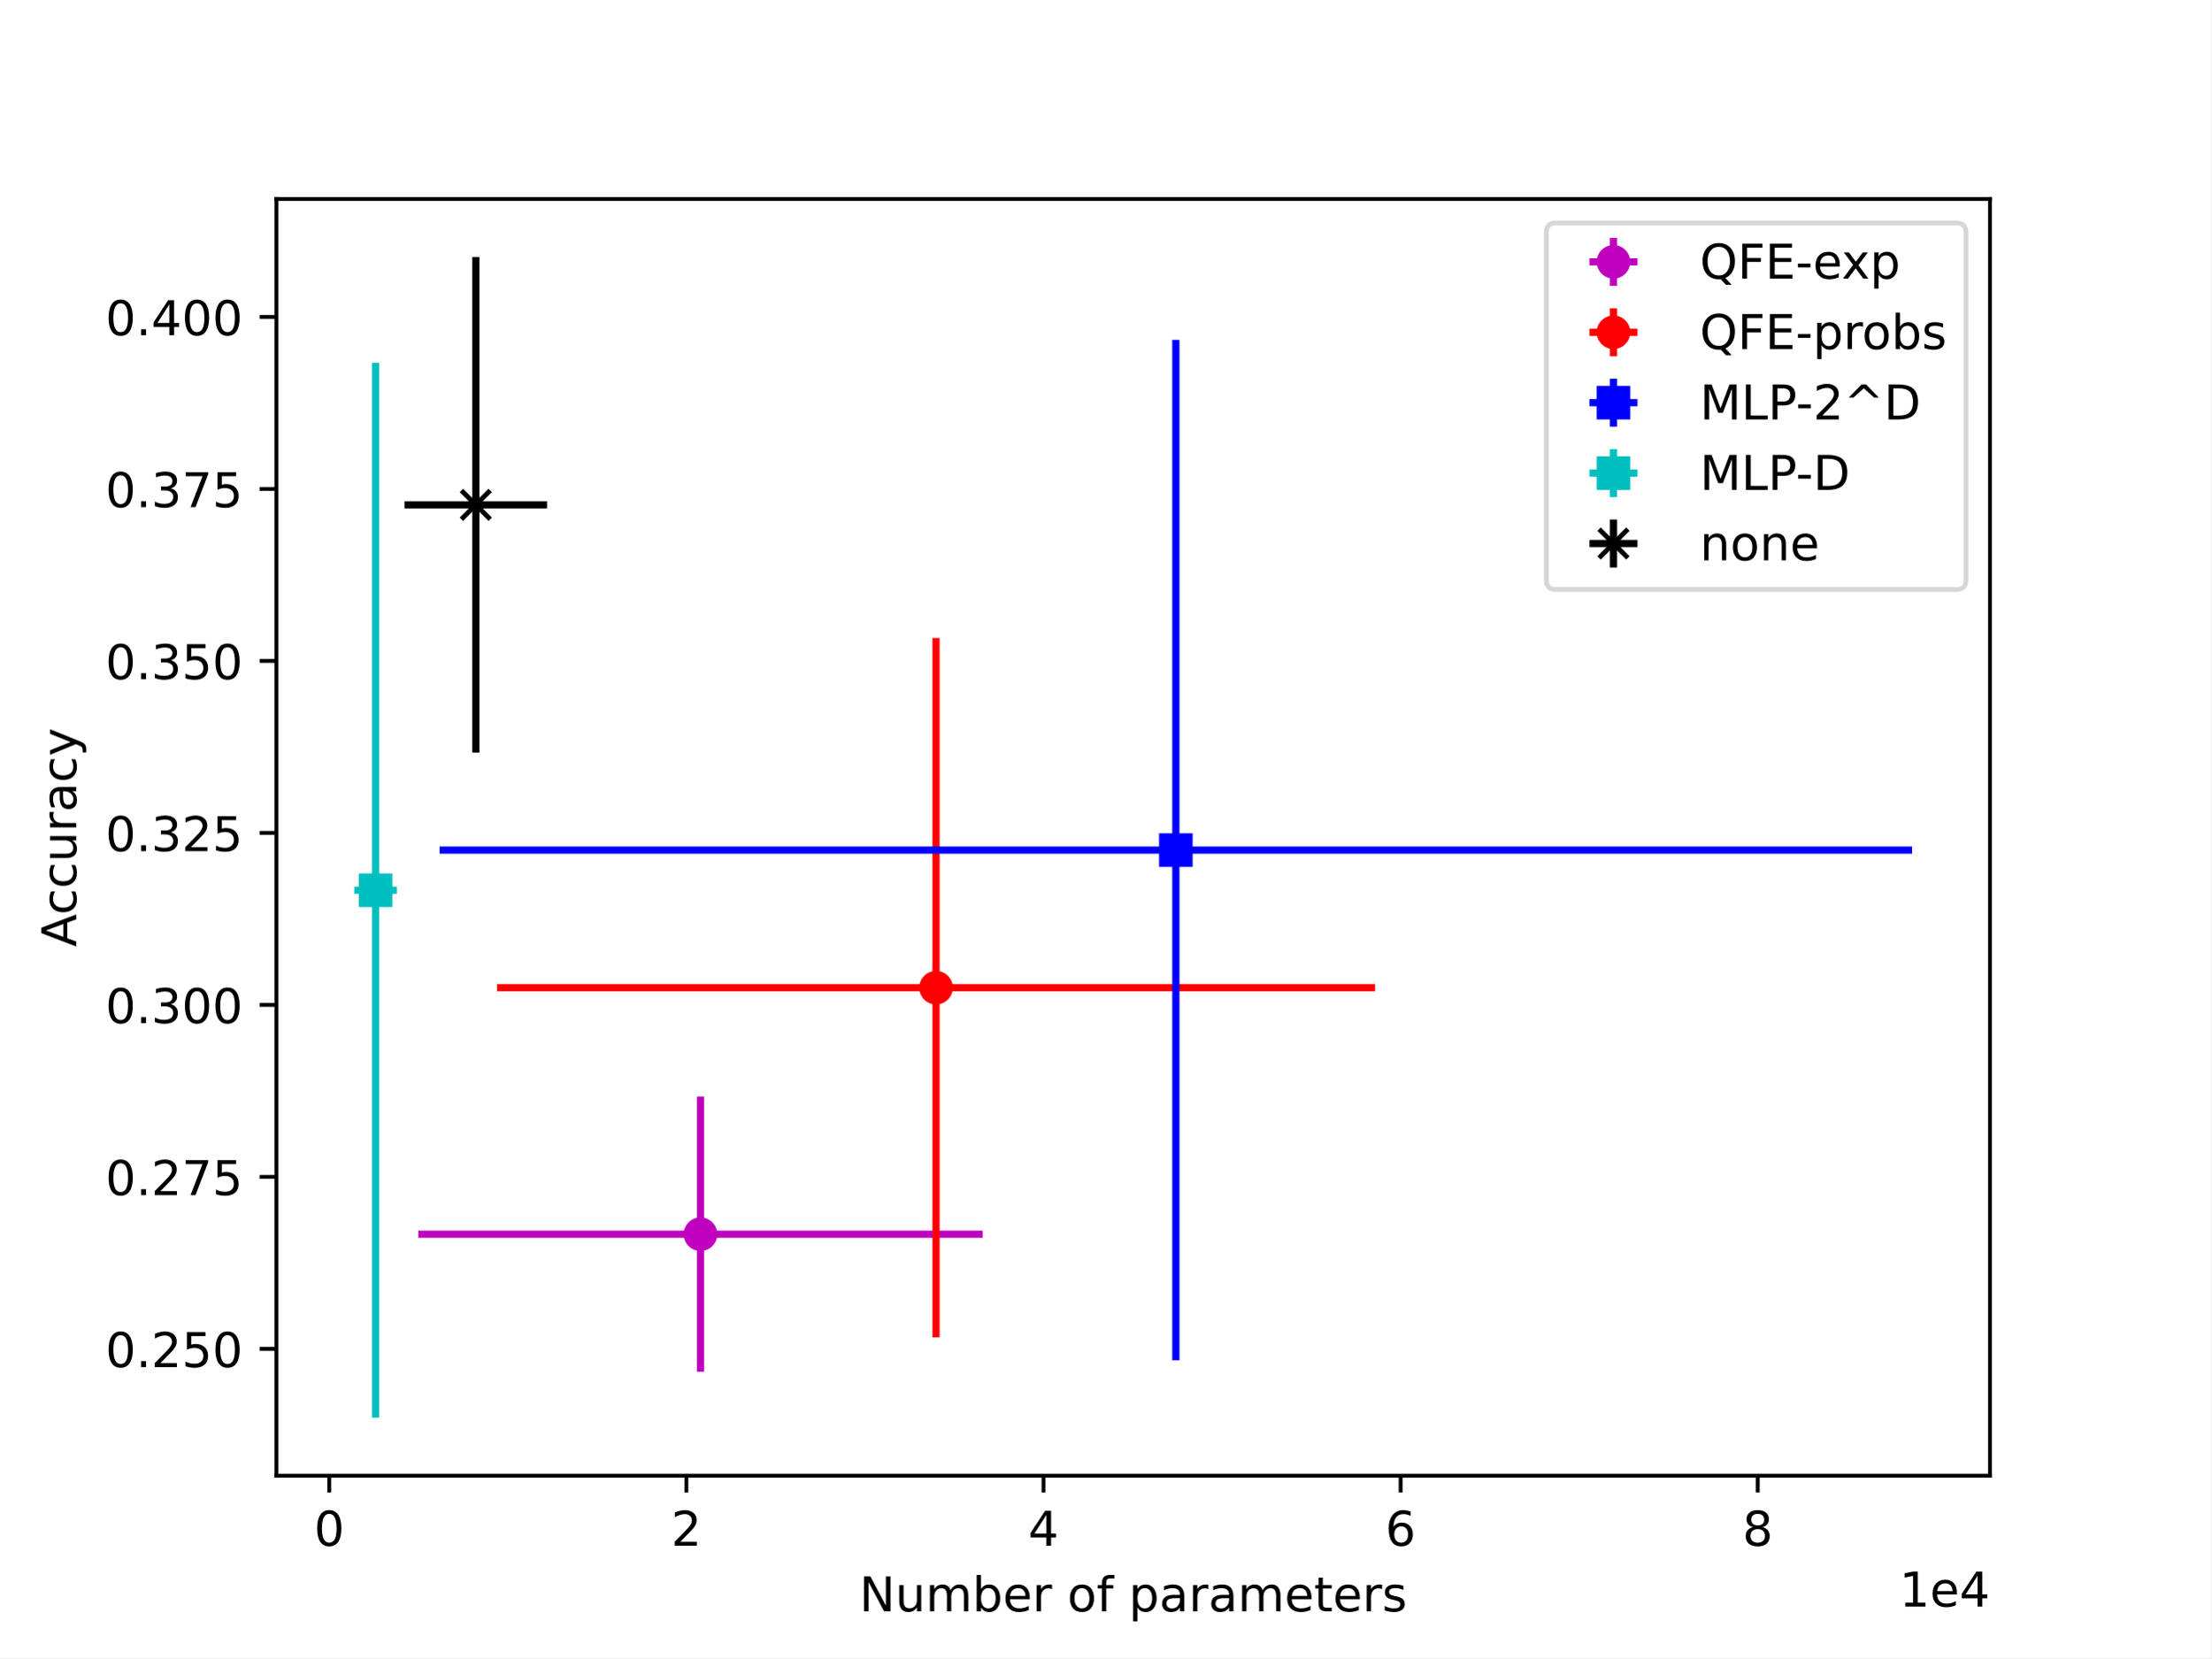
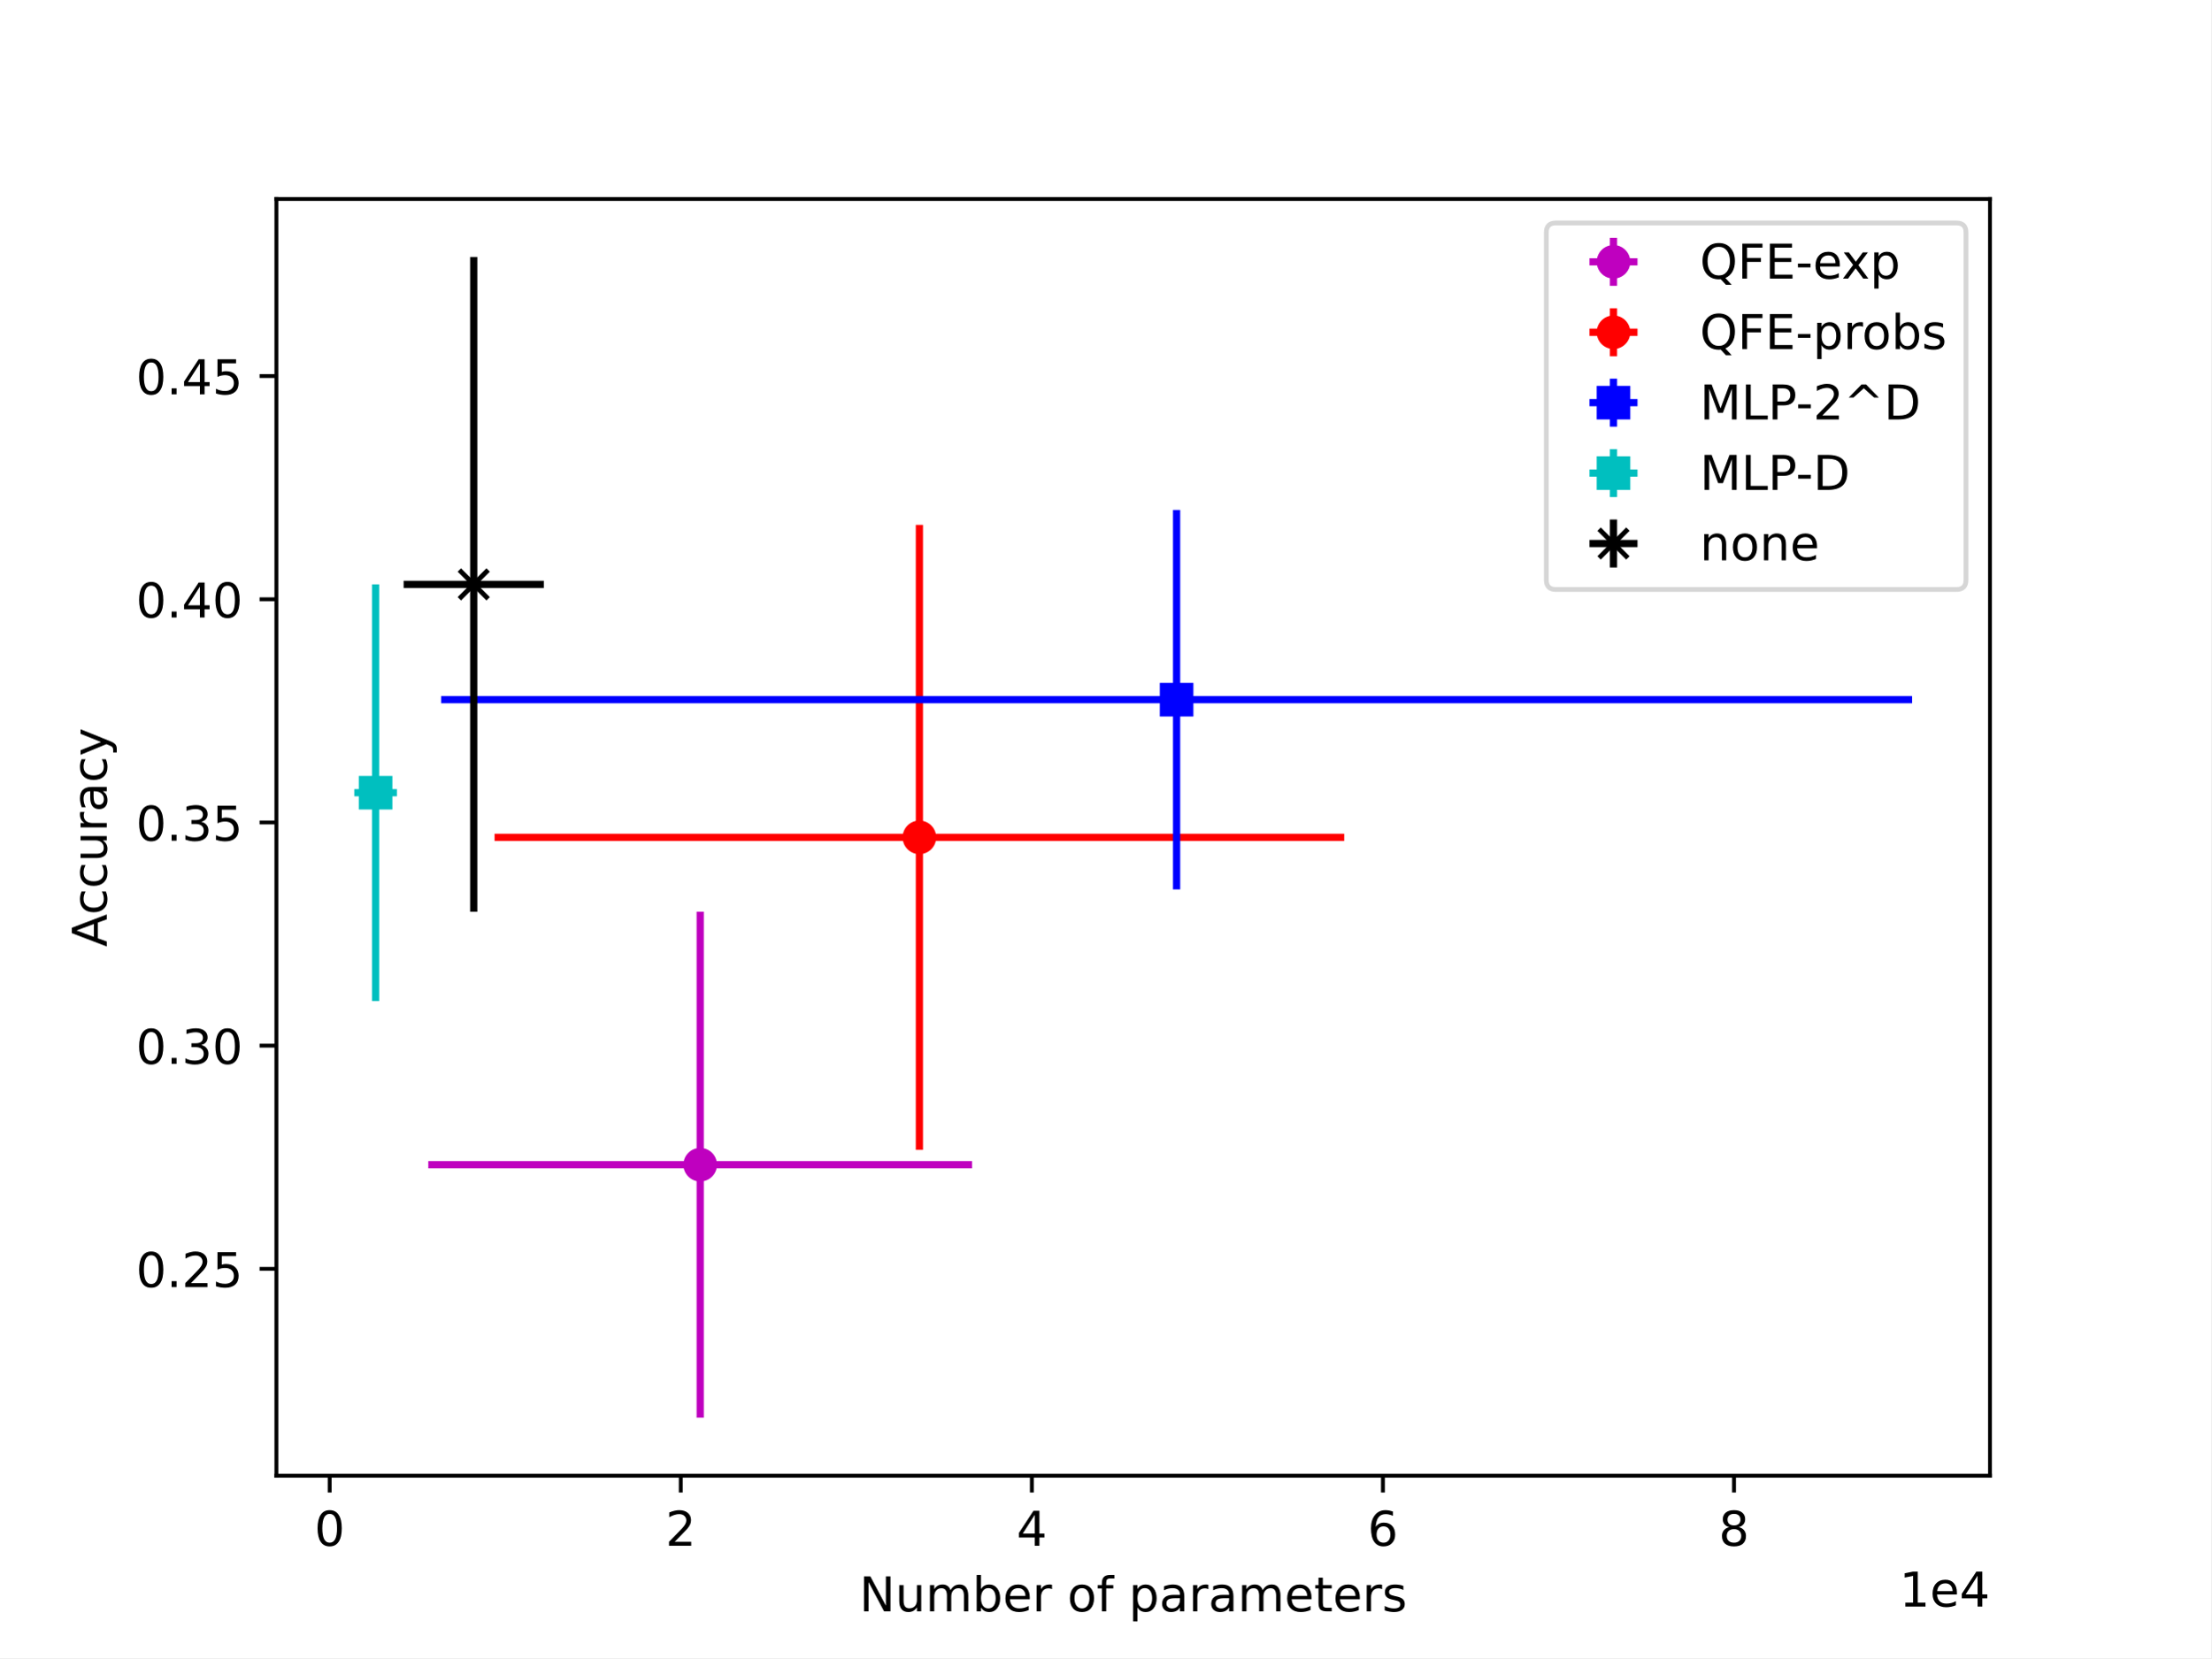
<svg xmlns="http://www.w3.org/2000/svg" xmlns:xlink="http://www.w3.org/1999/xlink" width="460.8pt" height="345.6pt" viewBox="0 0 460.8 345.6" version="1.1">
  <defs>
    <style type="text/css">*{stroke-linejoin: round; stroke-linecap: butt}</style>
  </defs>
  <g id="figure_1">
    <g id="patch_1">
      <path d="M 0 345.6  L 460.8 345.6  L 460.8 0  L 0 0  z " style="fill: #ffffff" />
    </g>
    <g id="axes_1">
      <g id="patch_2">
        <path d="M 57.6 307.584  L 414.72 307.584  L 414.72 41.472  L 57.6 41.472  z " style="fill: #ffffff" />
      </g>
      <g id="matplotlib.axis_1">
        <g id="xtick_1">
          <g id="line2d_1">
            <defs>
-               <path id="m360c0d7517" d="M 0 0  L 0 3.5  " style="stroke: #000000; stroke-width: 0.8" />
-             </defs>
-             <g>
-               <use xlink:href="#m360c0d7517" x="68.613" y="307.584" style="stroke: #000000; stroke-width: 0.8" />
+               <path id="me5fec75a84" d="M 0 0  L 0 3.5  " style="stroke: #000000; stroke-width: 0.8" />
+             </defs>
+             <g>
+               <use xlink:href="#me5fec75a84" x="68.701" y="307.584" style="stroke: #000000; stroke-width: 0.8" />
            </g>
          </g>
          <g id="text_1">
-             <g transform="translate(65.43192 322.1824) scale(0.1 -0.1)">
+             <g transform="translate(65.5202 322.1824) scale(0.1 -0.1)">
              <defs>
                <path id="DejaVuSans-30" d="M 2034 4250  Q 1547 4250 1301 3770  Q 1056 3291 1056 2328  Q 1056 1369 1301 889  Q 1547 409 2034 409  Q 2525 409 2770 889  Q 3016 1369 3016 2328  Q 3016 3291 2770 3770  Q 2525 4250 2034 4250  z M 2034 4750  Q 2819 4750 3233 4129  Q 3647 3509 3647 2328  Q 3647 1150 3233 529  Q 2819 -91 2034 -91  Q 1250 -91 836 529  Q 422 1150 422 2328  Q 422 3509 836 4129  Q 1250 4750 2034 4750  z " transform="scale(0.015625)" />
              </defs>
              <use xlink:href="#DejaVuSans-30" />
            </g>
          </g>
        </g>
        <g id="xtick_2">
          <g id="line2d_2">
            <g>
-               <use xlink:href="#m360c0d7517" x="143.04" y="307.584" style="stroke: #000000; stroke-width: 0.8" />
+               <use xlink:href="#me5fec75a84" x="141.869" y="307.584" style="stroke: #000000; stroke-width: 0.8" />
            </g>
          </g>
          <g id="text_2">
-             <g transform="translate(139.8588 322.1824) scale(0.1 -0.1)">
+             <g transform="translate(138.6882 322.1824) scale(0.1 -0.1)">
              <defs>
                <path id="DejaVuSans-32" d="M 1228 531  L 3431 531  L 3431 0  L 469 0  L 469 531  Q 828 903 1448 1529  Q 2069 2156 2228 2338  Q 2531 2678 2651 2914  Q 2772 3150 2772 3378  Q 2772 3750 2511 3984  Q 2250 4219 1831 4219  Q 1534 4219 1204 4116  Q 875 4013 500 3803  L 500 4441  Q 881 4594 1212 4672  Q 1544 4750 1819 4750  Q 2544 4750 2975 4387  Q 3406 4025 3406 3419  Q 3406 3131 3298 2873  Q 3191 2616 2906 2266  Q 2828 2175 2409 1742  Q 1991 1309 1228 531  z " transform="scale(0.015625)" />
              </defs>
              <use xlink:href="#DejaVuSans-32" />
            </g>
          </g>
        </g>
        <g id="xtick_3">
          <g id="line2d_3">
            <g>
-               <use xlink:href="#m360c0d7517" x="217.467" y="307.584" style="stroke: #000000; stroke-width: 0.8" />
+               <use xlink:href="#me5fec75a84" x="215.037" y="307.584" style="stroke: #000000; stroke-width: 0.8" />
            </g>
          </g>
          <g id="text_3">
-             <g transform="translate(214.2857 322.1824) scale(0.1 -0.1)">
+             <g transform="translate(211.8562 322.1824) scale(0.1 -0.1)">
              <defs>
                <path id="DejaVuSans-34" d="M 2419 4116  L 825 1625  L 2419 1625  L 2419 4116  z M 2253 4666  L 3047 4666  L 3047 1625  L 3713 1625  L 3713 1100  L 3047 1100  L 3047 0  L 2419 0  L 2419 1100  L 313 1100  L 313 1709  L 2253 4666  z " transform="scale(0.015625)" />
              </defs>
              <use xlink:href="#DejaVuSans-34" />
            </g>
          </g>
        </g>
        <g id="xtick_4">
          <g id="line2d_4">
            <g>
-               <use xlink:href="#m360c0d7517" x="291.894" y="307.584" style="stroke: #000000; stroke-width: 0.8" />
+               <use xlink:href="#me5fec75a84" x="288.206" y="307.584" style="stroke: #000000; stroke-width: 0.8" />
            </g>
          </g>
          <g id="text_4">
-             <g transform="translate(288.7126 322.1824) scale(0.1 -0.1)">
+             <g transform="translate(285.0243 322.1824) scale(0.1 -0.1)">
              <defs>
                <path id="DejaVuSans-36" d="M 2113 2584  Q 1688 2584 1439 2293  Q 1191 2003 1191 1497  Q 1191 994 1439 701  Q 1688 409 2113 409  Q 2538 409 2786 701  Q 3034 994 3034 1497  Q 3034 2003 2786 2293  Q 2538 2584 2113 2584  z M 3366 4563  L 3366 3988  Q 3128 4100 2886 4159  Q 2644 4219 2406 4219  Q 1781 4219 1451 3797  Q 1122 3375 1075 2522  Q 1259 2794 1537 2939  Q 1816 3084 2150 3084  Q 2853 3084 3261 2657  Q 3669 2231 3669 1497  Q 3669 778 3244 343  Q 2819 -91 2113 -91  Q 1303 -91 875 529  Q 447 1150 447 2328  Q 447 3434 972 4092  Q 1497 4750 2381 4750  Q 2619 4750 2861 4703  Q 3103 4656 3366 4563  z " transform="scale(0.015625)" />
              </defs>
              <use xlink:href="#DejaVuSans-36" />
            </g>
          </g>
        </g>
        <g id="xtick_5">
          <g id="line2d_5">
            <g>
-               <use xlink:href="#m360c0d7517" x="366.321" y="307.584" style="stroke: #000000; stroke-width: 0.8" />
+               <use xlink:href="#me5fec75a84" x="361.374" y="307.584" style="stroke: #000000; stroke-width: 0.8" />
            </g>
          </g>
          <g id="text_5">
-             <g transform="translate(363.1395 322.1824) scale(0.1 -0.1)">
+             <g transform="translate(358.1923 322.1824) scale(0.1 -0.1)">
              <defs>
                <path id="DejaVuSans-38" d="M 2034 2216  Q 1584 2216 1326 1975  Q 1069 1734 1069 1313  Q 1069 891 1326 650  Q 1584 409 2034 409  Q 2484 409 2743 651  Q 3003 894 3003 1313  Q 3003 1734 2745 1975  Q 2488 2216 2034 2216  z M 1403 2484  Q 997 2584 770 2862  Q 544 3141 544 3541  Q 544 4100 942 4425  Q 1341 4750 2034 4750  Q 2731 4750 3128 4425  Q 3525 4100 3525 3541  Q 3525 3141 3298 2862  Q 3072 2584 2669 2484  Q 3125 2378 3379 2068  Q 3634 1759 3634 1313  Q 3634 634 3220 271  Q 2806 -91 2034 -91  Q 1263 -91 848 271  Q 434 634 434 1313  Q 434 1759 690 2068  Q 947 2378 1403 2484  z M 1172 3481  Q 1172 3119 1398 2916  Q 1625 2713 2034 2713  Q 2441 2713 2670 2916  Q 2900 3119 2900 3481  Q 2900 3844 2670 4047  Q 2441 4250 2034 4250  Q 1625 4250 1398 4047  Q 1172 3844 1172 3481  z " transform="scale(0.015625)" />
              </defs>
              <use xlink:href="#DejaVuSans-38" />
            </g>
          </g>
        </g>
        <g id="text_6">
          <g transform="translate(179.0748 335.8606) scale(0.1 -0.1)">
            <defs>
              <path id="DejaVuSans-4e" d="M 628 4666  L 1478 4666  L 3547 763  L 3547 4666  L 4159 4666  L 4159 0  L 3309 0  L 1241 3903  L 1241 0  L 628 0  L 628 4666  z " transform="scale(0.015625)" />
              <path id="DejaVuSans-75" d="M 544 1381  L 544 3500  L 1119 3500  L 1119 1403  Q 1119 906 1312 657  Q 1506 409 1894 409  Q 2359 409 2629 706  Q 2900 1003 2900 1516  L 2900 3500  L 3475 3500  L 3475 0  L 2900 0  L 2900 538  Q 2691 219 2414 64  Q 2138 -91 1772 -91  Q 1169 -91 856 284  Q 544 659 544 1381  z M 1991 3584  L 1991 3584  z " transform="scale(0.015625)" />
              <path id="DejaVuSans-6d" d="M 3328 2828  Q 3544 3216 3844 3400  Q 4144 3584 4550 3584  Q 5097 3584 5394 3201  Q 5691 2819 5691 2113  L 5691 0  L 5113 0  L 5113 2094  Q 5113 2597 4934 2840  Q 4756 3084 4391 3084  Q 3944 3084 3684 2787  Q 3425 2491 3425 1978  L 3425 0  L 2847 0  L 2847 2094  Q 2847 2600 2669 2842  Q 2491 3084 2119 3084  Q 1678 3084 1418 2786  Q 1159 2488 1159 1978  L 1159 0  L 581 0  L 581 3500  L 1159 3500  L 1159 2956  Q 1356 3278 1631 3431  Q 1906 3584 2284 3584  Q 2666 3584 2933 3390  Q 3200 3197 3328 2828  z " transform="scale(0.015625)" />
              <path id="DejaVuSans-62" d="M 3116 1747  Q 3116 2381 2855 2742  Q 2594 3103 2138 3103  Q 1681 3103 1420 2742  Q 1159 2381 1159 1747  Q 1159 1113 1420 752  Q 1681 391 2138 391  Q 2594 391 2855 752  Q 3116 1113 3116 1747  z M 1159 2969  Q 1341 3281 1617 3432  Q 1894 3584 2278 3584  Q 2916 3584 3314 3078  Q 3713 2572 3713 1747  Q 3713 922 3314 415  Q 2916 -91 2278 -91  Q 1894 -91 1617 61  Q 1341 213 1159 525  L 1159 0  L 581 0  L 581 4863  L 1159 4863  L 1159 2969  z " transform="scale(0.015625)" />
              <path id="DejaVuSans-65" d="M 3597 1894  L 3597 1613  L 953 1613  Q 991 1019 1311 708  Q 1631 397 2203 397  Q 2534 397 2845 478  Q 3156 559 3463 722  L 3463 178  Q 3153 47 2828 -22  Q 2503 -91 2169 -91  Q 1331 -91 842 396  Q 353 884 353 1716  Q 353 2575 817 3079  Q 1281 3584 2069 3584  Q 2775 3584 3186 3129  Q 3597 2675 3597 1894  z M 3022 2063  Q 3016 2534 2758 2815  Q 2500 3097 2075 3097  Q 1594 3097 1305 2825  Q 1016 2553 972 2059  L 3022 2063  z " transform="scale(0.015625)" />
              <path id="DejaVuSans-72" d="M 2631 2963  Q 2534 3019 2420 3045  Q 2306 3072 2169 3072  Q 1681 3072 1420 2755  Q 1159 2438 1159 1844  L 1159 0  L 581 0  L 581 3500  L 1159 3500  L 1159 2956  Q 1341 3275 1631 3429  Q 1922 3584 2338 3584  Q 2397 3584 2469 3576  Q 2541 3569 2628 3553  L 2631 2963  z " transform="scale(0.015625)" />
              <path id="DejaVuSans-20" transform="scale(0.015625)" />
              <path id="DejaVuSans-6f" d="M 1959 3097  Q 1497 3097 1228 2736  Q 959 2375 959 1747  Q 959 1119 1226 758  Q 1494 397 1959 397  Q 2419 397 2687 759  Q 2956 1122 2956 1747  Q 2956 2369 2687 2733  Q 2419 3097 1959 3097  z M 1959 3584  Q 2709 3584 3137 3096  Q 3566 2609 3566 1747  Q 3566 888 3137 398  Q 2709 -91 1959 -91  Q 1206 -91 779 398  Q 353 888 353 1747  Q 353 2609 779 3096  Q 1206 3584 1959 3584  z " transform="scale(0.015625)" />
              <path id="DejaVuSans-66" d="M 2375 4863  L 2375 4384  L 1825 4384  Q 1516 4384 1395 4259  Q 1275 4134 1275 3809  L 1275 3500  L 2222 3500  L 2222 3053  L 1275 3053  L 1275 0  L 697 0  L 697 3053  L 147 3053  L 147 3500  L 697 3500  L 697 3744  Q 697 4328 969 4595  Q 1241 4863 1831 4863  L 2375 4863  z " transform="scale(0.015625)" />
              <path id="DejaVuSans-70" d="M 1159 525  L 1159 -1331  L 581 -1331  L 581 3500  L 1159 3500  L 1159 2969  Q 1341 3281 1617 3432  Q 1894 3584 2278 3584  Q 2916 3584 3314 3078  Q 3713 2572 3713 1747  Q 3713 922 3314 415  Q 2916 -91 2278 -91  Q 1894 -91 1617 61  Q 1341 213 1159 525  z M 3116 1747  Q 3116 2381 2855 2742  Q 2594 3103 2138 3103  Q 1681 3103 1420 2742  Q 1159 2381 1159 1747  Q 1159 1113 1420 752  Q 1681 391 2138 391  Q 2594 391 2855 752  Q 3116 1113 3116 1747  z " transform="scale(0.015625)" />
              <path id="DejaVuSans-61" d="M 2194 1759  Q 1497 1759 1228 1600  Q 959 1441 959 1056  Q 959 750 1161 570  Q 1363 391 1709 391  Q 2188 391 2477 730  Q 2766 1069 2766 1631  L 2766 1759  L 2194 1759  z M 3341 1997  L 3341 0  L 2766 0  L 2766 531  Q 2569 213 2275 61  Q 1981 -91 1556 -91  Q 1019 -91 701 211  Q 384 513 384 1019  Q 384 1609 779 1909  Q 1175 2209 1959 2209  L 2766 2209  L 2766 2266  Q 2766 2663 2505 2880  Q 2244 3097 1772 3097  Q 1472 3097 1187 3025  Q 903 2953 641 2809  L 641 3341  Q 956 3463 1253 3523  Q 1550 3584 1831 3584  Q 2591 3584 2966 3190  Q 3341 2797 3341 1997  z " transform="scale(0.015625)" />
              <path id="DejaVuSans-74" d="M 1172 4494  L 1172 3500  L 2356 3500  L 2356 3053  L 1172 3053  L 1172 1153  Q 1172 725 1289 603  Q 1406 481 1766 481  L 2356 481  L 2356 0  L 1766 0  Q 1100 0 847 248  Q 594 497 594 1153  L 594 3053  L 172 3053  L 172 3500  L 594 3500  L 594 4494  L 1172 4494  z " transform="scale(0.015625)" />
              <path id="DejaVuSans-73" d="M 2834 3397  L 2834 2853  Q 2591 2978 2328 3040  Q 2066 3103 1784 3103  Q 1356 3103 1142 2972  Q 928 2841 928 2578  Q 928 2378 1081 2264  Q 1234 2150 1697 2047  L 1894 2003  Q 2506 1872 2764 1633  Q 3022 1394 3022 966  Q 3022 478 2636 193  Q 2250 -91 1575 -91  Q 1294 -91 989 -36  Q 684 19 347 128  L 347 722  Q 666 556 975 473  Q 1284 391 1588 391  Q 1994 391 2212 530  Q 2431 669 2431 922  Q 2431 1156 2273 1281  Q 2116 1406 1581 1522  L 1381 1569  Q 847 1681 609 1914  Q 372 2147 372 2553  Q 372 3047 722 3315  Q 1072 3584 1716 3584  Q 2034 3584 2315 3537  Q 2597 3491 2834 3397  z " transform="scale(0.015625)" />
            </defs>
            <use xlink:href="#DejaVuSans-4e" />
            <use xlink:href="#DejaVuSans-75" x="74.805" />
            <use xlink:href="#DejaVuSans-6d" x="138.184" />
            <use xlink:href="#DejaVuSans-62" x="235.596" />
            <use xlink:href="#DejaVuSans-65" x="299.072" />
            <use xlink:href="#DejaVuSans-72" x="360.596" />
            <use xlink:href="#DejaVuSans-20" x="401.709" />
            <use xlink:href="#DejaVuSans-6f" x="433.496" />
            <use xlink:href="#DejaVuSans-66" x="494.678" />
            <use xlink:href="#DejaVuSans-20" x="529.883" />
            <use xlink:href="#DejaVuSans-70" x="561.67" />
            <use xlink:href="#DejaVuSans-61" x="625.146" />
            <use xlink:href="#DejaVuSans-72" x="686.426" />
            <use xlink:href="#DejaVuSans-61" x="727.539" />
            <use xlink:href="#DejaVuSans-6d" x="788.818" />
            <use xlink:href="#DejaVuSans-65" x="886.23" />
            <use xlink:href="#DejaVuSans-74" x="947.754" />
            <use xlink:href="#DejaVuSans-65" x="986.963" />
            <use xlink:href="#DejaVuSans-72" x="1048.486" />
            <use xlink:href="#DejaVuSans-73" x="1089.6" />
          </g>
        </g>
        <g id="text_7">
          <g transform="translate(395.8419 334.8606) scale(0.1 -0.1)">
            <defs>
              <path id="DejaVuSans-31" d="M 794 531  L 1825 531  L 1825 4091  L 703 3866  L 703 4441  L 1819 4666  L 2450 4666  L 2450 531  L 3481 531  L 3481 0  L 794 0  L 794 531  z " transform="scale(0.015625)" />
            </defs>
            <use xlink:href="#DejaVuSans-31" />
            <use xlink:href="#DejaVuSans-65" x="63.623" />
            <use xlink:href="#DejaVuSans-34" x="125.146" />
          </g>
        </g>
      </g>
      <g id="matplotlib.axis_2">
        <g id="ytick_1">
          <g id="line2d_6">
            <defs>
-               <path id="mcf08aa8b99" d="M 0 0  L -3.5 0  " style="stroke: #000000; stroke-width: 0.8" />
-             </defs>
-             <g>
-               <use xlink:href="#mcf08aa8b99" x="57.6" y="281.149" style="stroke: #000000; stroke-width: 0.8" />
+               <path id="m22c70fd7c3" d="M 0 0  L -3.5 0  " style="stroke: #000000; stroke-width: 0.8" />
+             </defs>
+             <g>
+               <use xlink:href="#m22c70fd7c3" x="57.6" y="264.473" style="stroke: #000000; stroke-width: 0.8" />
            </g>
          </g>
          <g id="text_8">
-             <g transform="translate(21.97188 284.9479) scale(0.1 -0.1)">
+             <g transform="translate(28.33438 268.2718) scale(0.1 -0.1)">
              <defs>
                <path id="DejaVuSans-2e" d="M 684 794  L 1344 794  L 1344 0  L 684 0  L 684 794  z " transform="scale(0.015625)" />
                <path id="DejaVuSans-35" d="M 691 4666  L 3169 4666  L 3169 4134  L 1269 4134  L 1269 2991  Q 1406 3038 1543 3061  Q 1681 3084 1819 3084  Q 2600 3084 3056 2656  Q 3513 2228 3513 1497  Q 3513 744 3044 326  Q 2575 -91 1722 -91  Q 1428 -91 1123 -41  Q 819 9 494 109  L 494 744  Q 775 591 1075 516  Q 1375 441 1709 441  Q 2250 441 2565 725  Q 2881 1009 2881 1497  Q 2881 1984 2565 2268  Q 2250 2553 1709 2553  Q 1456 2553 1204 2497  Q 953 2441 691 2322  L 691 4666  z " transform="scale(0.015625)" />
              </defs>
              <use xlink:href="#DejaVuSans-30" />
              <use xlink:href="#DejaVuSans-2e" x="63.623" />
              <use xlink:href="#DejaVuSans-32" x="95.41" />
              <use xlink:href="#DejaVuSans-35" x="159.033" />
-               <use xlink:href="#DejaVuSans-30" x="222.656" />
            </g>
          </g>
        </g>
        <g id="ytick_2">
          <g id="line2d_7">
            <g>
-               <use xlink:href="#mcf08aa8b99" x="57.6" y="245.3" style="stroke: #000000; stroke-width: 0.8" />
+               <use xlink:href="#m22c70fd7c3" x="57.6" y="217.95" style="stroke: #000000; stroke-width: 0.8" />
            </g>
          </g>
          <g id="text_9">
-             <g transform="translate(21.97188 249.0995) scale(0.1 -0.1)">
-               <defs>
-                 <path id="DejaVuSans-37" d="M 525 4666  L 3525 4666  L 3525 4397  L 1831 0  L 1172 0  L 2766 4134  L 525 4134  L 525 4666  z " transform="scale(0.015625)" />
-               </defs>
-               <use xlink:href="#DejaVuSans-30" />
-               <use xlink:href="#DejaVuSans-2e" x="63.623" />
-               <use xlink:href="#DejaVuSans-32" x="95.41" />
-               <use xlink:href="#DejaVuSans-37" x="159.033" />
-               <use xlink:href="#DejaVuSans-35" x="222.656" />
-             </g>
-           </g>
-         </g>
-         <g id="ytick_3">
-           <g id="line2d_8">
-             <g>
-               <use xlink:href="#mcf08aa8b99" x="57.6" y="209.452" style="stroke: #000000; stroke-width: 0.8" />
-             </g>
-           </g>
-           <g id="text_10">
-             <g transform="translate(21.97188 213.2511) scale(0.1 -0.1)">
+             <g transform="translate(28.33438 221.7488) scale(0.1 -0.1)">
              <defs>
                <path id="DejaVuSans-33" d="M 2597 2516  Q 3050 2419 3304 2112  Q 3559 1806 3559 1356  Q 3559 666 3084 287  Q 2609 -91 1734 -91  Q 1441 -91 1130 -33  Q 819 25 488 141  L 488 750  Q 750 597 1062 519  Q 1375 441 1716 441  Q 2309 441 2620 675  Q 2931 909 2931 1356  Q 2931 1769 2642 2001  Q 2353 2234 1838 2234  L 1294 2234  L 1294 2753  L 1863 2753  Q 2328 2753 2575 2939  Q 2822 3125 2822 3475  Q 2822 3834 2567 4026  Q 2313 4219 1838 4219  Q 1578 4219 1281 4162  Q 984 4106 628 3988  L 628 4550  Q 988 4650 1302 4700  Q 1616 4750 1894 4750  Q 2613 4750 3031 4423  Q 3450 4097 3450 3541  Q 3450 3153 3228 2886  Q 3006 2619 2597 2516  z " transform="scale(0.015625)" />
              </defs>
              <use xlink:href="#DejaVuSans-30" />
              <use xlink:href="#DejaVuSans-2e" x="63.623" />
              <use xlink:href="#DejaVuSans-33" x="95.41" />
              <use xlink:href="#DejaVuSans-30" x="159.033" />
-               <use xlink:href="#DejaVuSans-30" x="222.656" />
-             </g>
-           </g>
-         </g>
-         <g id="ytick_4">
-           <g id="line2d_9">
-             <g>
-               <use xlink:href="#mcf08aa8b99" x="57.6" y="173.604" style="stroke: #000000; stroke-width: 0.8" />
-             </g>
-           </g>
-           <g id="text_11">
-             <g transform="translate(21.97188 177.4028) scale(0.1 -0.1)">
-               <use xlink:href="#DejaVuSans-30" />
-               <use xlink:href="#DejaVuSans-2e" x="63.623" />
-               <use xlink:href="#DejaVuSans-33" x="95.41" />
-               <use xlink:href="#DejaVuSans-32" x="159.033" />
-               <use xlink:href="#DejaVuSans-35" x="222.656" />
-             </g>
-           </g>
-         </g>
-         <g id="ytick_5">
-           <g id="line2d_10">
-             <g>
-               <use xlink:href="#mcf08aa8b99" x="57.6" y="137.755" style="stroke: #000000; stroke-width: 0.8" />
-             </g>
-           </g>
-           <g id="text_12">
-             <g transform="translate(21.97188 141.5544) scale(0.1 -0.1)">
+             </g>
+           </g>
+         </g>
+         <g id="ytick_3">
+           <g id="line2d_8">
+             <g>
+               <use xlink:href="#m22c70fd7c3" x="57.6" y="171.426" style="stroke: #000000; stroke-width: 0.8" />
+             </g>
+           </g>
+           <g id="text_10">
+             <g transform="translate(28.33438 175.2257) scale(0.1 -0.1)">
              <use xlink:href="#DejaVuSans-30" />
              <use xlink:href="#DejaVuSans-2e" x="63.623" />
              <use xlink:href="#DejaVuSans-33" x="95.41" />
              <use xlink:href="#DejaVuSans-35" x="159.033" />
-               <use xlink:href="#DejaVuSans-30" x="222.656" />
-             </g>
-           </g>
-         </g>
-         <g id="ytick_6">
-           <g id="line2d_11">
-             <g>
-               <use xlink:href="#mcf08aa8b99" x="57.6" y="101.907" style="stroke: #000000; stroke-width: 0.8" />
-             </g>
-           </g>
-           <g id="text_13">
-             <g transform="translate(21.97188 105.7061) scale(0.1 -0.1)">
-               <use xlink:href="#DejaVuSans-30" />
-               <use xlink:href="#DejaVuSans-2e" x="63.623" />
-               <use xlink:href="#DejaVuSans-33" x="95.41" />
-               <use xlink:href="#DejaVuSans-37" x="159.033" />
-               <use xlink:href="#DejaVuSans-35" x="222.656" />
-             </g>
-           </g>
-         </g>
-         <g id="ytick_7">
-           <g id="line2d_12">
-             <g>
-               <use xlink:href="#mcf08aa8b99" x="57.6" y="66.058" style="stroke: #000000; stroke-width: 0.8" />
-             </g>
-           </g>
-           <g id="text_14">
-             <g transform="translate(21.97188 69.8577) scale(0.1 -0.1)">
+             </g>
+           </g>
+         </g>
+         <g id="ytick_4">
+           <g id="line2d_9">
+             <g>
+               <use xlink:href="#m22c70fd7c3" x="57.6" y="124.903" style="stroke: #000000; stroke-width: 0.8" />
+             </g>
+           </g>
+           <g id="text_11">
+             <g transform="translate(28.33438 128.7026) scale(0.1 -0.1)">
              <use xlink:href="#DejaVuSans-30" />
              <use xlink:href="#DejaVuSans-2e" x="63.623" />
              <use xlink:href="#DejaVuSans-34" x="95.41" />
              <use xlink:href="#DejaVuSans-30" x="159.033" />
-               <use xlink:href="#DejaVuSans-30" x="222.656" />
-             </g>
-           </g>
-         </g>
-         <g id="text_15">
-           <g transform="translate(15.89219 197.3561) rotate(-90) scale(0.1 -0.1)">
+             </g>
+           </g>
+         </g>
+         <g id="ytick_5">
+           <g id="line2d_10">
+             <g>
+               <use xlink:href="#m22c70fd7c3" x="57.6" y="78.38" style="stroke: #000000; stroke-width: 0.8" />
+             </g>
+           </g>
+           <g id="text_12">
+             <g transform="translate(28.33438 82.17953) scale(0.1 -0.1)">
+               <use xlink:href="#DejaVuSans-30" />
+               <use xlink:href="#DejaVuSans-2e" x="63.623" />
+               <use xlink:href="#DejaVuSans-34" x="95.41" />
+               <use xlink:href="#DejaVuSans-35" x="159.033" />
+             </g>
+           </g>
+         </g>
+         <g id="text_13">
+           <g transform="translate(22.25469 197.3561) rotate(-90) scale(0.1 -0.1)">
            <defs>
              <path id="DejaVuSans-41" d="M 2188 4044  L 1331 1722  L 3047 1722  L 2188 4044  z M 1831 4666  L 2547 4666  L 4325 0  L 3669 0  L 3244 1197  L 1141 1197  L 716 0  L 50 0  L 1831 4666  z " transform="scale(0.015625)" />
              <path id="DejaVuSans-63" d="M 3122 3366  L 3122 2828  Q 2878 2963 2633 3030  Q 2388 3097 2138 3097  Q 1578 3097 1268 2742  Q 959 2388 959 1747  Q 959 1106 1268 751  Q 1578 397 2138 397  Q 2388 397 2633 464  Q 2878 531 3122 666  L 3122 134  Q 2881 22 2623 -34  Q 2366 -91 2075 -91  Q 1284 -91 818 406  Q 353 903 353 1747  Q 353 2603 823 3093  Q 1294 3584 2113 3584  Q 2378 3584 2631 3529  Q 2884 3475 3122 3366  z " transform="scale(0.015625)" />
              <path id="DejaVuSans-79" d="M 2059 -325  Q 1816 -950 1584 -1140  Q 1353 -1331 966 -1331  L 506 -1331  L 506 -850  L 844 -850  Q 1081 -850 1212 -737  Q 1344 -625 1503 -206  L 1606 56  L 191 3500  L 800 3500  L 1894 763  L 2988 3500  L 3597 3500  L 2059 -325  z " transform="scale(0.015625)" />
            </defs>
            <use xlink:href="#DejaVuSans-41" />
            <use xlink:href="#DejaVuSans-63" x="66.658" />
            <use xlink:href="#DejaVuSans-63" x="121.639" />
            <use xlink:href="#DejaVuSans-75" x="176.619" />
            <use xlink:href="#DejaVuSans-72" x="239.998" />
            <use xlink:href="#DejaVuSans-61" x="281.111" />
            <use xlink:href="#DejaVuSans-63" x="342.391" />
            <use xlink:href="#DejaVuSans-79" x="397.371" />
          </g>
        </g>
      </g>
      <g id="LineCollection_1">
-         <path d="M 87.161 257.25  L 204.796 257.25  " clip-path="url(#p82f7edfb6c)" style="fill: none; stroke: #bf00bf; stroke-width: 1.5" />
+         <path d="M 89.259 242.762  L 202.581 242.762  " clip-path="url(#p105b2e90ab)" style="fill: none; stroke: #bf00bf; stroke-width: 1.5" />
      </g>
      <g id="LineCollection_2">
-         <path d="M 145.978 285.928  L 145.978 228.571  " clip-path="url(#p82f7edfb6c)" style="fill: none; stroke: #bf00bf; stroke-width: 1.5" />
+         <path d="M 145.92 295.488  L 145.92 190.036  " clip-path="url(#p105b2e90ab)" style="fill: none; stroke: #bf00bf; stroke-width: 1.5" />
      </g>
      <g id="LineCollection_3">
-         <path d="M 103.574 205.867  L 286.57 205.867  " clip-path="url(#p82f7edfb6c)" style="fill: none; stroke: #ff0000; stroke-width: 1.5" />
+         <path d="M 103.071 174.528  L 280.134 174.528  " clip-path="url(#p105b2e90ab)" style="fill: none; stroke: #ff0000; stroke-width: 1.5" />
      </g>
      <g id="LineCollection_4">
-         <path d="M 195.072 278.759  L 195.072 132.975  " clip-path="url(#p82f7edfb6c)" style="fill: none; stroke: #ff0000; stroke-width: 1.5" />
+         <path d="M 191.603 239.66  L 191.603 109.396  " clip-path="url(#p105b2e90ab)" style="fill: none; stroke: #ff0000; stroke-width: 1.5" />
      </g>
      <g id="LineCollection_5">
-         <path d="M 91.613 177.188  L 398.487 177.188  " clip-path="url(#p82f7edfb6c)" style="fill: none; stroke: #0000ff; stroke-width: 1.5" />
+         <path d="M 91.926 145.839  L 398.487 145.839  " clip-path="url(#p105b2e90ab)" style="fill: none; stroke: #0000ff; stroke-width: 1.5" />
      </g>
      <g id="LineCollection_6">
-         <path d="M 245.05 283.539  L 245.05 70.838  " clip-path="url(#p82f7edfb6c)" style="fill: none; stroke: #0000ff; stroke-width: 1.5" />
+         <path d="M 245.207 185.383  L 245.207 106.294  " clip-path="url(#p105b2e90ab)" style="fill: none; stroke: #0000ff; stroke-width: 1.5" />
      </g>
      <g id="LineCollection_7">
-         <path d="M 73.833 185.553  L 82.706 185.553  " clip-path="url(#p82f7edfb6c)" style="fill: none; stroke: #00bfbf; stroke-width: 1.5" />
+         <path d="M 73.833 165.223  L 82.712 165.223  " clip-path="url(#p105b2e90ab)" style="fill: none; stroke: #00bfbf; stroke-width: 1.5" />
      </g>
      <g id="LineCollection_8">
-         <path d="M 78.269 295.488  L 78.269 75.618  " clip-path="url(#p82f7edfb6c)" style="fill: none; stroke: #00bfbf; stroke-width: 1.5" />
+         <path d="M 78.272 208.645  L 78.272 121.802  " clip-path="url(#p105b2e90ab)" style="fill: none; stroke: #00bfbf; stroke-width: 1.5" />
      </g>
      <g id="LineCollection_9">
-         <path d="M 84.296 105.221  L 114.008 105.221  " clip-path="url(#p82f7edfb6c)" style="fill: none; stroke: #000000; stroke-width: 1.5" />
+         <path d="M 84.119 121.802  L 113.328 121.802  " clip-path="url(#p105b2e90ab)" style="fill: none; stroke: #000000; stroke-width: 1.5" />
      </g>
      <g id="LineCollection_10">
-         <path d="M 99.152 156.874  L 99.152 53.568  " clip-path="url(#p82f7edfb6c)" style="fill: none; stroke: #000000; stroke-width: 1.5" />
+         <path d="M 98.724 190.036  L 98.724 53.568  " clip-path="url(#p105b2e90ab)" style="fill: none; stroke: #000000; stroke-width: 1.5" />
+       </g>
+       <g id="line2d_11">
+         <defs>
+           <path id="m0758691ada" d="M 0 3  C 0.796 3 1.559 2.684 2.121 2.121  C 2.684 1.559 3 0.796 3 0  C 3 -0.796 2.684 -1.559 2.121 -2.121  C 1.559 -2.684 0.796 -3 0 -3  C -0.796 -3 -1.559 -2.684 -2.121 -2.121  C -2.684 -1.559 -3 -0.796 -3 0  C -3 0.796 -2.684 1.559 -2.121 2.121  C -1.559 2.684 -0.796 3 0 3  z " style="stroke: #bf00bf" />
+         </defs>
+         <g clip-path="url(#p105b2e90ab)">
+           <use xlink:href="#m0758691ada" x="145.92" y="242.762" style="fill: #bf00bf; stroke: #bf00bf" />
+         </g>
+       </g>
+       <g id="line2d_12">
+         <defs>
+           <path id="m8ad2804f55" d="M 0 3  C 0.796 3 1.559 2.684 2.121 2.121  C 2.684 1.559 3 0.796 3 0  C 3 -0.796 2.684 -1.559 2.121 -2.121  C 1.559 -2.684 0.796 -3 0 -3  C -0.796 -3 -1.559 -2.684 -2.121 -2.121  C -2.684 -1.559 -3 -0.796 -3 0  C -3 0.796 -2.684 1.559 -2.121 2.121  C -1.559 2.684 -0.796 3 0 3  z " style="stroke: #ff0000" />
+         </defs>
+         <g clip-path="url(#p105b2e90ab)">
+           <use xlink:href="#m8ad2804f55" x="191.603" y="174.528" style="fill: #ff0000; stroke: #ff0000" />
+         </g>
      </g>
      <g id="line2d_13">
        <defs>
-           <path id="mef65352948" d="M 0 3  C 0.796 3 1.559 2.684 2.121 2.121  C 2.684 1.559 3 0.796 3 0  C 3 -0.796 2.684 -1.559 2.121 -2.121  C 1.559 -2.684 0.796 -3 0 -3  C -0.796 -3 -1.559 -2.684 -2.121 -2.121  C -2.684 -1.559 -3 -0.796 -3 0  C -3 0.796 -2.684 1.559 -2.121 2.121  C -1.559 2.684 -0.796 3 0 3  z " style="stroke: #bf00bf" />
+           <path id="m6d1a0354da" d="M -3 3  L 3 3  L 3 -3  L -3 -3  z " style="stroke: #0000ff; stroke-linejoin: miter" />
        </defs>
-         <g clip-path="url(#p82f7edfb6c)">
-           <use xlink:href="#mef65352948" x="145.978" y="257.25" style="fill: #bf00bf; stroke: #bf00bf" />
+         <g clip-path="url(#p105b2e90ab)">
+           <use xlink:href="#m6d1a0354da" x="245.207" y="145.839" style="fill: #0000ff; stroke: #0000ff; stroke-linejoin: miter" />
        </g>
      </g>
      <g id="line2d_14">
        <defs>
-           <path id="mad4a990fc0" d="M 0 3  C 0.796 3 1.559 2.684 2.121 2.121  C 2.684 1.559 3 0.796 3 0  C 3 -0.796 2.684 -1.559 2.121 -2.121  C 1.559 -2.684 0.796 -3 0 -3  C -0.796 -3 -1.559 -2.684 -2.121 -2.121  C -2.684 -1.559 -3 -0.796 -3 0  C -3 0.796 -2.684 1.559 -2.121 2.121  C -1.559 2.684 -0.796 3 0 3  z " style="stroke: #ff0000" />
+           <path id="mf000d12f0e" d="M -3 3  L 3 3  L 3 -3  L -3 -3  z " style="stroke: #00bfbf; stroke-linejoin: miter" />
        </defs>
-         <g clip-path="url(#p82f7edfb6c)">
-           <use xlink:href="#mad4a990fc0" x="195.072" y="205.867" style="fill: #ff0000; stroke: #ff0000" />
+         <g clip-path="url(#p105b2e90ab)">
+           <use xlink:href="#mf000d12f0e" x="78.272" y="165.223" style="fill: #00bfbf; stroke: #00bfbf; stroke-linejoin: miter" />
        </g>
      </g>
      <g id="line2d_15">
        <defs>
-           <path id="m21249b8a83" d="M -3 3  L 3 3  L 3 -3  L -3 -3  z " style="stroke: #0000ff; stroke-linejoin: miter" />
+           <path id="mab65a575a0" d="M -3 3  L 3 -3  M -3 -3  L 3 3  " style="stroke: #000000" />
        </defs>
-         <g clip-path="url(#p82f7edfb6c)">
-           <use xlink:href="#m21249b8a83" x="245.05" y="177.188" style="fill: #0000ff; stroke: #0000ff; stroke-linejoin: miter" />
-         </g>
-       </g>
-       <g id="line2d_16">
-         <defs>
-           <path id="m45cb773a22" d="M -3 3  L 3 3  L 3 -3  L -3 -3  z " style="stroke: #00bfbf; stroke-linejoin: miter" />
-         </defs>
-         <g clip-path="url(#p82f7edfb6c)">
-           <use xlink:href="#m45cb773a22" x="78.269" y="185.553" style="fill: #00bfbf; stroke: #00bfbf; stroke-linejoin: miter" />
-         </g>
-       </g>
-       <g id="line2d_17">
-         <defs>
-           <path id="mb3066d4a1b" d="M -3 3  L 3 -3  M -3 -3  L 3 3  " style="stroke: #000000" />
-         </defs>
-         <g clip-path="url(#p82f7edfb6c)">
-           <use xlink:href="#mb3066d4a1b" x="99.152" y="105.221" style="stroke: #000000" />
+         <g clip-path="url(#p105b2e90ab)">
+           <use xlink:href="#mab65a575a0" x="98.724" y="121.802" style="stroke: #000000" />
        </g>
      </g>
      <g id="patch_3">
        <path d="M 57.6 307.584  L 57.6 41.472  " style="fill: none; stroke: #000000; stroke-width: 0.8; stroke-linejoin: miter; stroke-linecap: square" />
      </g>
      <g id="patch_4">
        <path d="M 414.72 307.584  L 414.72 41.472  " style="fill: none; stroke: #000000; stroke-width: 0.8; stroke-linejoin: miter; stroke-linecap: square" />
      </g>
      <g id="patch_5">
        <path d="M 57.6 307.584  L 414.72 307.584  " style="fill: none; stroke: #000000; stroke-width: 0.8; stroke-linejoin: miter; stroke-linecap: square" />
      </g>
      <g id="patch_6">
        <path d="M 57.6 41.472  L 414.72 41.472  " style="fill: none; stroke: #000000; stroke-width: 0.8; stroke-linejoin: miter; stroke-linecap: square" />
      </g>
      <g id="legend_1">
        <g id="patch_7">
          <path d="M 324.259 122.863  L 407.72 122.863  Q 409.72 122.863 409.72 120.863  L 409.72 48.472  Q 409.72 46.472 407.72 46.472  L 324.259 46.472  Q 322.259 46.472 322.259 48.472  L 322.259 120.863  Q 322.259 122.863 324.259 122.863  z " style="fill: #ffffff; opacity: 0.8; stroke: #cccccc; stroke-linejoin: miter" />
        </g>
        <g id="LineCollection_11">
          <path d="M 331.259 54.57  L 341.259 54.57  " style="fill: none; stroke: #bf00bf; stroke-width: 1.5" />
        </g>
        <g id="LineCollection_12">
          <path d="M 336.259 59.57  L 336.259 49.57  " style="fill: none; stroke: #bf00bf; stroke-width: 1.5" />
        </g>
-         <g id="line2d_18" />
-         <g id="line2d_19">
+         <g id="line2d_16" />
+         <g id="line2d_17">
          <g>
-             <use xlink:href="#mef65352948" x="336.259" y="54.57" style="fill: #bf00bf; stroke: #bf00bf" />
-           </g>
-         </g>
-         <g id="text_16">
+             <use xlink:href="#m0758691ada" x="336.259" y="54.57" style="fill: #bf00bf; stroke: #bf00bf" />
+           </g>
+         </g>
+         <g id="text_14">
          <g transform="translate(354.2591 58.07044) scale(0.1 -0.1)">
            <defs>
              <path id="DejaVuSans-51" d="M 2522 4238  Q 1834 4238 1429 3725  Q 1025 3213 1025 2328  Q 1025 1447 1429 934  Q 1834 422 2522 422  Q 3209 422 3611 934  Q 4013 1447 4013 2328  Q 4013 3213 3611 3725  Q 3209 4238 2522 4238  z M 3406 84  L 4238 -825  L 3475 -825  L 2784 -78  Q 2681 -84 2626 -87  Q 2572 -91 2522 -91  Q 1538 -91 948 567  Q 359 1225 359 2328  Q 359 3434 948 4092  Q 1538 4750 2522 4750  Q 3503 4750 4090 4092  Q 4678 3434 4678 2328  Q 4678 1516 4351 937  Q 4025 359 3406 84  z " transform="scale(0.015625)" />
              <path id="DejaVuSans-46" d="M 628 4666  L 3309 4666  L 3309 4134  L 1259 4134  L 1259 2759  L 3109 2759  L 3109 2228  L 1259 2228  L 1259 0  L 628 0  L 628 4666  z " transform="scale(0.015625)" />
              <path id="DejaVuSans-45" d="M 628 4666  L 3578 4666  L 3578 4134  L 1259 4134  L 1259 2753  L 3481 2753  L 3481 2222  L 1259 2222  L 1259 531  L 3634 531  L 3634 0  L 628 0  L 628 4666  z " transform="scale(0.015625)" />
              <path id="DejaVuSans-2d" d="M 313 2009  L 1997 2009  L 1997 1497  L 313 1497  L 313 2009  z " transform="scale(0.015625)" />
              <path id="DejaVuSans-78" d="M 3513 3500  L 2247 1797  L 3578 0  L 2900 0  L 1881 1375  L 863 0  L 184 0  L 1544 1831  L 300 3500  L 978 3500  L 1906 2253  L 2834 3500  L 3513 3500  z " transform="scale(0.015625)" />
            </defs>
            <use xlink:href="#DejaVuSans-51" />
            <use xlink:href="#DejaVuSans-46" x="78.711" />
            <use xlink:href="#DejaVuSans-45" x="136.23" />
            <use xlink:href="#DejaVuSans-2d" x="199.414" />
            <use xlink:href="#DejaVuSans-65" x="235.498" />
            <use xlink:href="#DejaVuSans-78" x="295.271" />
            <use xlink:href="#DejaVuSans-70" x="354.451" />
          </g>
        </g>
        <g id="LineCollection_13">
          <path d="M 331.259 69.249  L 341.259 69.249  " style="fill: none; stroke: #ff0000; stroke-width: 1.5" />
        </g>
        <g id="LineCollection_14">
          <path d="M 336.259 74.249  L 336.259 64.249  " style="fill: none; stroke: #ff0000; stroke-width: 1.5" />
        </g>
-         <g id="line2d_20" />
-         <g id="line2d_21">
+         <g id="line2d_18" />
+         <g id="line2d_19">
          <g>
-             <use xlink:href="#mad4a990fc0" x="336.259" y="69.249" style="fill: #ff0000; stroke: #ff0000" />
-           </g>
-         </g>
-         <g id="text_17">
+             <use xlink:href="#m8ad2804f55" x="336.259" y="69.249" style="fill: #ff0000; stroke: #ff0000" />
+           </g>
+         </g>
+         <g id="text_15">
          <g transform="translate(354.2591 72.74856) scale(0.1 -0.1)">
            <use xlink:href="#DejaVuSans-51" />
            <use xlink:href="#DejaVuSans-46" x="78.711" />
            <use xlink:href="#DejaVuSans-45" x="136.23" />
            <use xlink:href="#DejaVuSans-2d" x="199.414" />
            <use xlink:href="#DejaVuSans-70" x="235.498" />
            <use xlink:href="#DejaVuSans-72" x="298.975" />
            <use xlink:href="#DejaVuSans-6f" x="337.838" />
            <use xlink:href="#DejaVuSans-62" x="399.02" />
            <use xlink:href="#DejaVuSans-73" x="462.496" />
          </g>
        </g>
        <g id="LineCollection_15">
          <path d="M 331.259 83.927  L 341.259 83.927  " style="fill: none; stroke: #0000ff; stroke-width: 1.5" />
        </g>
        <g id="LineCollection_16">
          <path d="M 336.259 88.927  L 336.259 78.927  " style="fill: none; stroke: #0000ff; stroke-width: 1.5" />
        </g>
-         <g id="line2d_22" />
-         <g id="line2d_23">
+         <g id="line2d_20" />
+         <g id="line2d_21">
          <g>
-             <use xlink:href="#m21249b8a83" x="336.259" y="83.927" style="fill: #0000ff; stroke: #0000ff; stroke-linejoin: miter" />
-           </g>
-         </g>
-         <g id="text_18">
+             <use xlink:href="#m6d1a0354da" x="336.259" y="83.927" style="fill: #0000ff; stroke: #0000ff; stroke-linejoin: miter" />
+           </g>
+         </g>
+         <g id="text_16">
          <g transform="translate(354.2591 87.42669) scale(0.1 -0.1)">
            <defs>
              <path id="DejaVuSans-4d" d="M 628 4666  L 1569 4666  L 2759 1491  L 3956 4666  L 4897 4666  L 4897 0  L 4281 0  L 4281 4097  L 3078 897  L 2444 897  L 1241 4097  L 1241 0  L 628 0  L 628 4666  z " transform="scale(0.015625)" />
              <path id="DejaVuSans-4c" d="M 628 4666  L 1259 4666  L 1259 531  L 3531 531  L 3531 0  L 628 0  L 628 4666  z " transform="scale(0.015625)" />
              <path id="DejaVuSans-50" d="M 1259 4147  L 1259 2394  L 2053 2394  Q 2494 2394 2734 2622  Q 2975 2850 2975 3272  Q 2975 3691 2734 3919  Q 2494 4147 2053 4147  L 1259 4147  z M 628 4666  L 2053 4666  Q 2838 4666 3239 4311  Q 3641 3956 3641 3272  Q 3641 2581 3239 2228  Q 2838 1875 2053 1875  L 1259 1875  L 1259 0  L 628 0  L 628 4666  z " transform="scale(0.015625)" />
              <path id="DejaVuSans-5e" d="M 2988 4666  L 4684 2925  L 4056 2925  L 2681 4159  L 1306 2925  L 678 2925  L 2375 4666  L 2988 4666  z " transform="scale(0.015625)" />
              <path id="DejaVuSans-44" d="M 1259 4147  L 1259 519  L 2022 519  Q 2988 519 3436 956  Q 3884 1394 3884 2338  Q 3884 3275 3436 3711  Q 2988 4147 2022 4147  L 1259 4147  z M 628 4666  L 1925 4666  Q 3281 4666 3915 4102  Q 4550 3538 4550 2338  Q 4550 1131 3912 565  Q 3275 0 1925 0  L 628 0  L 628 4666  z " transform="scale(0.015625)" />
            </defs>
            <use xlink:href="#DejaVuSans-4d" />
            <use xlink:href="#DejaVuSans-4c" x="86.279" />
            <use xlink:href="#DejaVuSans-50" x="141.992" />
            <use xlink:href="#DejaVuSans-2d" x="200.045" />
            <use xlink:href="#DejaVuSans-32" x="236.129" />
            <use xlink:href="#DejaVuSans-5e" x="299.752" />
            <use xlink:href="#DejaVuSans-44" x="383.541" />
          </g>
        </g>
        <g id="LineCollection_17">
          <path d="M 331.259 98.605  L 341.259 98.605  " style="fill: none; stroke: #00bfbf; stroke-width: 1.5" />
        </g>
        <g id="LineCollection_18">
          <path d="M 336.259 103.605  L 336.259 93.605  " style="fill: none; stroke: #00bfbf; stroke-width: 1.5" />
        </g>
-         <g id="line2d_24" />
-         <g id="line2d_25">
+         <g id="line2d_22" />
+         <g id="line2d_23">
          <g>
-             <use xlink:href="#m45cb773a22" x="336.259" y="98.605" style="fill: #00bfbf; stroke: #00bfbf; stroke-linejoin: miter" />
-           </g>
-         </g>
-         <g id="text_19">
+             <use xlink:href="#mf000d12f0e" x="336.259" y="98.605" style="fill: #00bfbf; stroke: #00bfbf; stroke-linejoin: miter" />
+           </g>
+         </g>
+         <g id="text_17">
          <g transform="translate(354.2591 102.1048) scale(0.1 -0.1)">
            <use xlink:href="#DejaVuSans-4d" />
            <use xlink:href="#DejaVuSans-4c" x="86.279" />
            <use xlink:href="#DejaVuSans-50" x="141.992" />
            <use xlink:href="#DejaVuSans-2d" x="200.045" />
            <use xlink:href="#DejaVuSans-44" x="236.129" />
          </g>
        </g>
        <g id="LineCollection_19">
          <path d="M 331.259 113.283  L 341.259 113.283  " style="fill: none; stroke: #000000; stroke-width: 1.5" />
        </g>
        <g id="LineCollection_20">
          <path d="M 336.259 118.283  L 336.259 108.283  " style="fill: none; stroke: #000000; stroke-width: 1.5" />
        </g>
-         <g id="line2d_26" />
-         <g id="line2d_27">
+         <g id="line2d_24" />
+         <g id="line2d_25">
          <g>
-             <use xlink:href="#mb3066d4a1b" x="336.259" y="113.283" style="stroke: #000000" />
-           </g>
-         </g>
-         <g id="text_20">
+             <use xlink:href="#mab65a575a0" x="336.259" y="113.283" style="stroke: #000000" />
+           </g>
+         </g>
+         <g id="text_18">
          <g transform="translate(354.2591 116.7829) scale(0.1 -0.1)">
            <defs>
              <path id="DejaVuSans-6e" d="M 3513 2113  L 3513 0  L 2938 0  L 2938 2094  Q 2938 2591 2744 2837  Q 2550 3084 2163 3084  Q 1697 3084 1428 2787  Q 1159 2491 1159 1978  L 1159 0  L 581 0  L 581 3500  L 1159 3500  L 1159 2956  Q 1366 3272 1645 3428  Q 1925 3584 2291 3584  Q 2894 3584 3203 3211  Q 3513 2838 3513 2113  z " transform="scale(0.015625)" />
            </defs>
            <use xlink:href="#DejaVuSans-6e" />
            <use xlink:href="#DejaVuSans-6f" x="63.379" />
            <use xlink:href="#DejaVuSans-6e" x="124.561" />
            <use xlink:href="#DejaVuSans-65" x="187.939" />
          </g>
        </g>
      </g>
    </g>
  </g>
  <defs>
-     <clipPath id="p82f7edfb6c">
+     <clipPath id="p105b2e90ab">
      <rect x="57.6" y="41.472" width="357.12" height="266.112" />
    </clipPath>
  </defs>
</svg>
